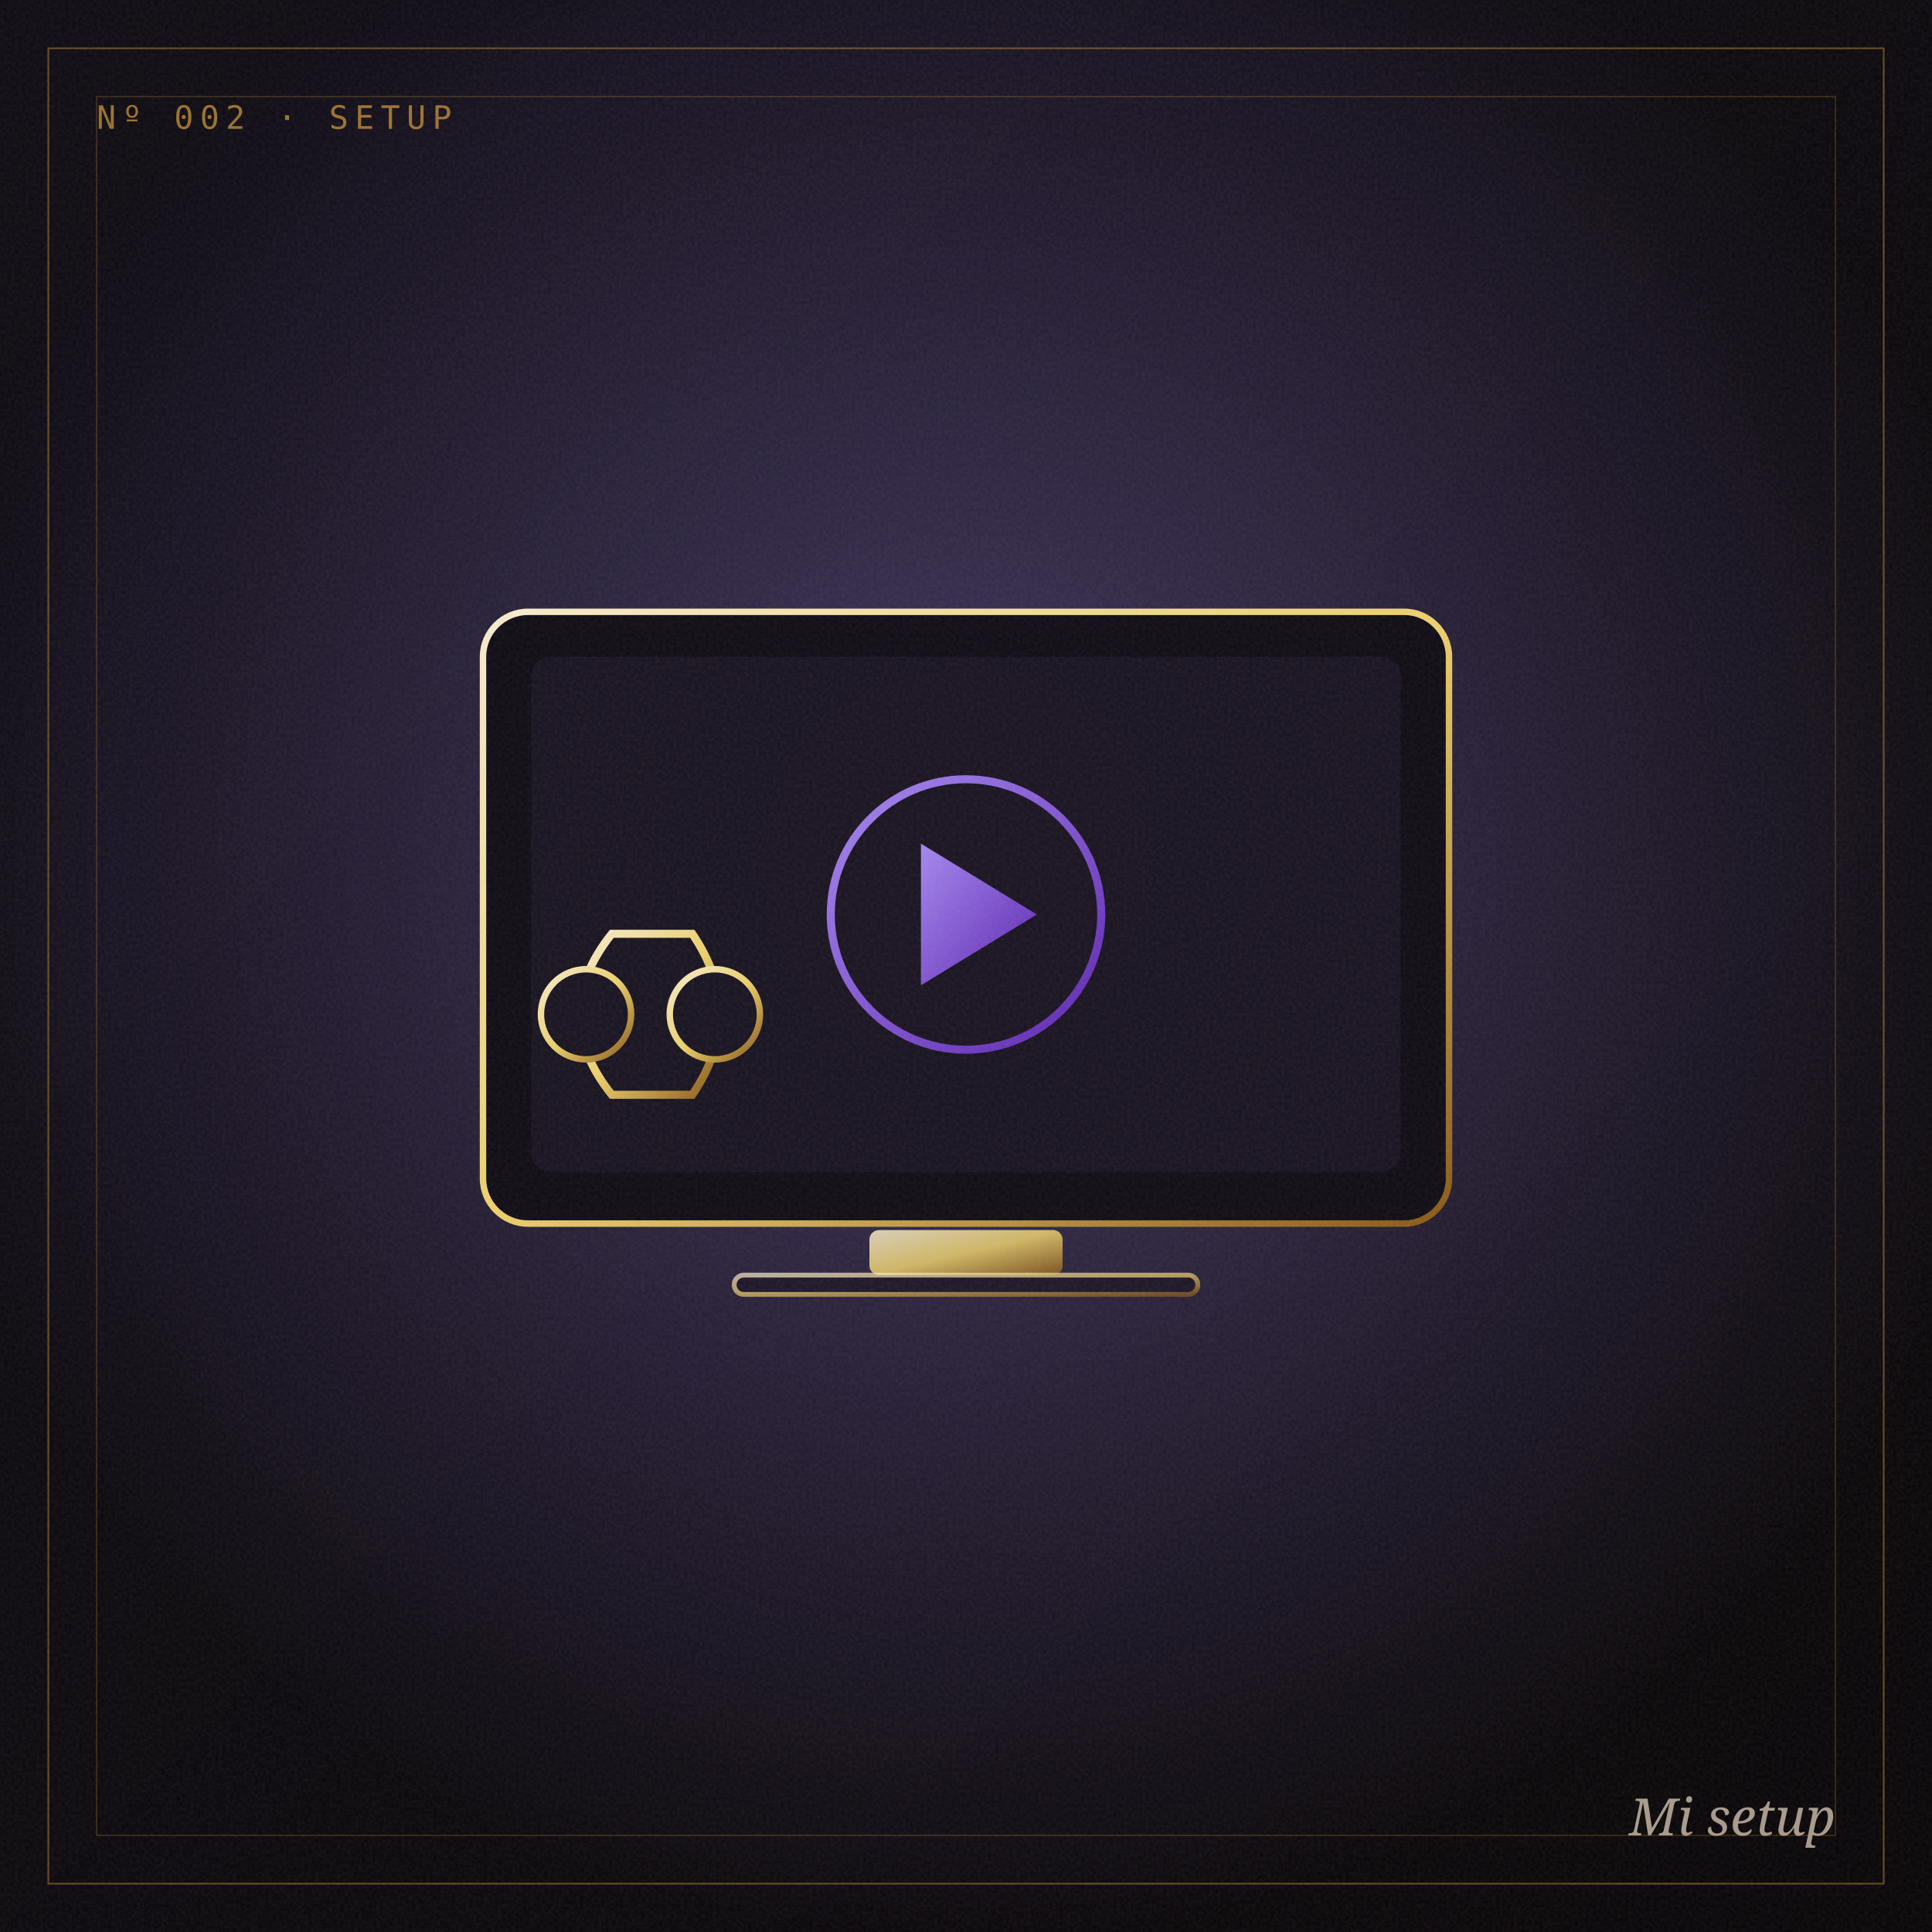
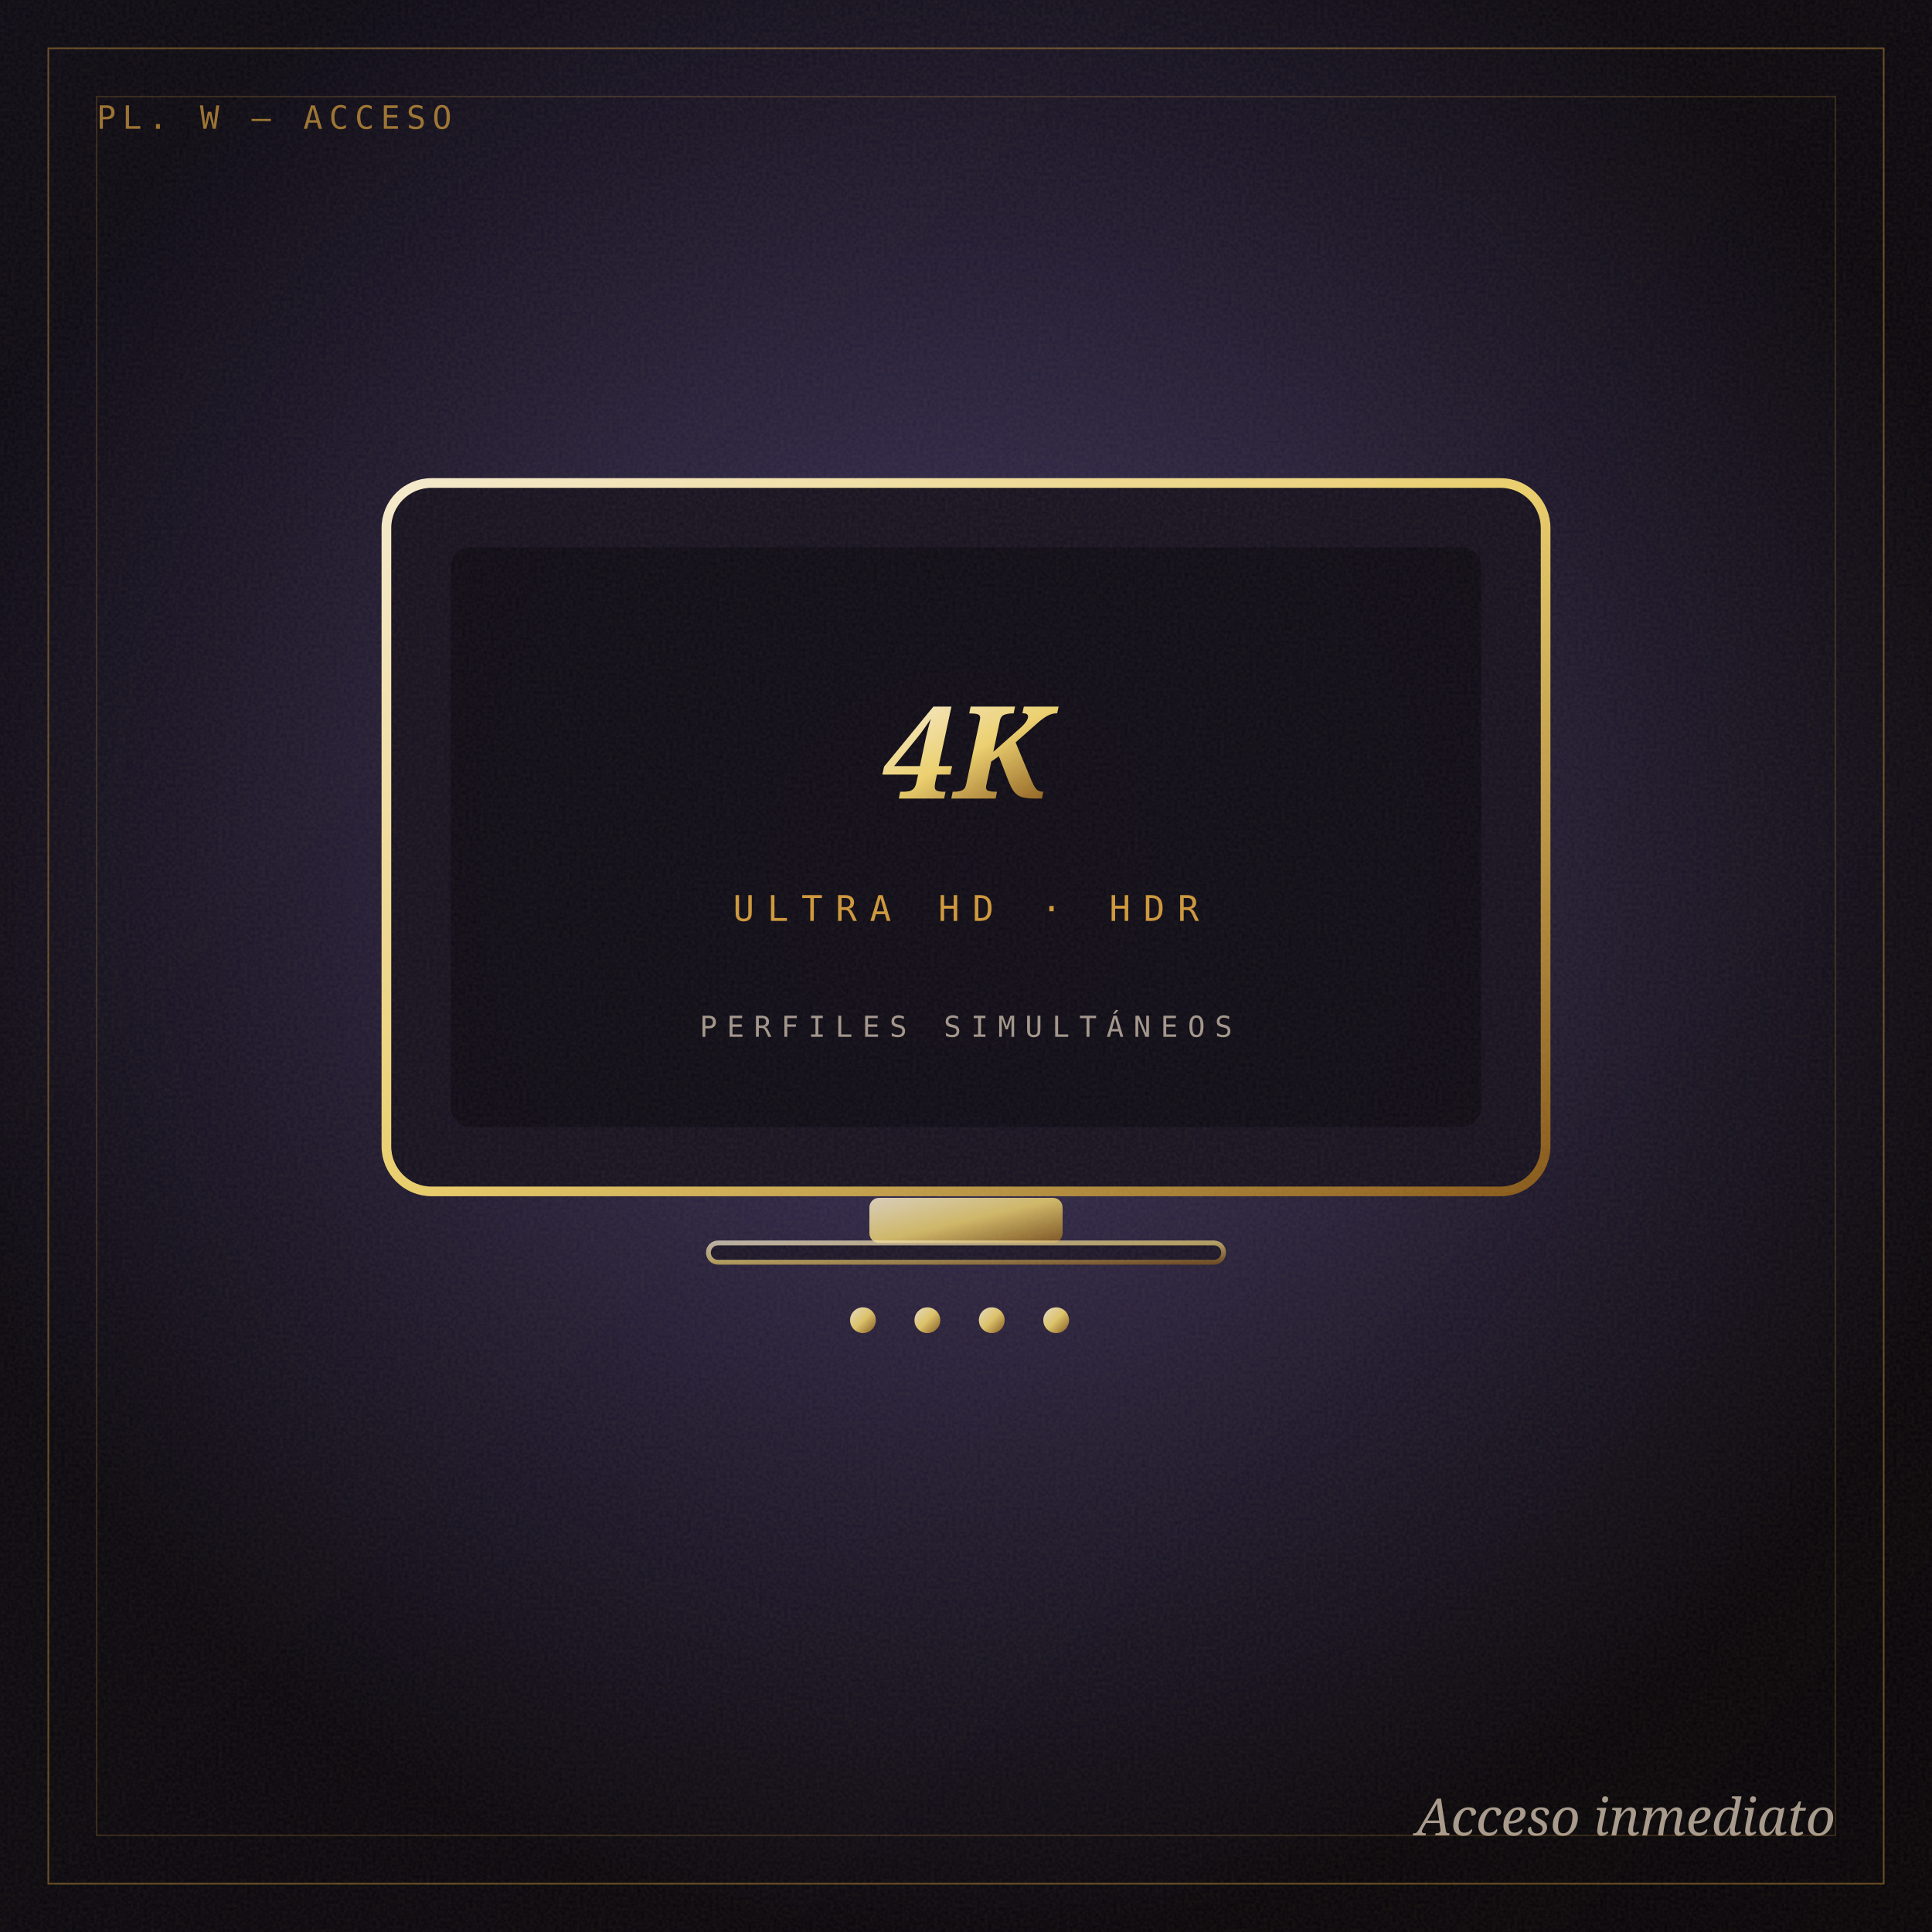
- <svg xmlns="http://www.w3.org/2000/svg" viewBox="0 0 600 600" preserveAspectRatio="xMidYMid slice" role="img" aria-label="Gallery — Setup del stream">
+ <svg xmlns="http://www.w3.org/2000/svg" viewBox="0 0 600 600" preserveAspectRatio="xMidYMid slice" role="img" aria-label="Acceso inmediato HD/4K">
  <defs>
    <linearGradient id="bgSetup" x1="0" y1="0" x2="1" y2="1">
      <stop offset="0%" stop-color="#0a0814" />
      <stop offset="100%" stop-color="#050308" />
    </linearGradient>
    <radialGradient id="haloSetup" cx="0.5" cy="0.45" r="0.55">
      <stop offset="0%" stop-color="#a78bfa" stop-opacity="0.35" />
      <stop offset="100%" stop-color="#a78bfa" stop-opacity="0" />
    </radialGradient>
    <linearGradient id="goldSetup" x1="0" y1="0" x2="1" y2="1">
      <stop offset="0%" stop-color="#fff5d8" />
      <stop offset="50%" stop-color="#f4d870" />
      <stop offset="100%" stop-color="#8a5a18" />
    </linearGradient>
-     <linearGradient id="violetSetup" x1="0" y1="0" x2="1" y2="1">
-       <stop offset="0%" stop-color="#a78bfa" />
-       <stop offset="100%" stop-color="#5b21b6" />
-     </linearGradient>
    <filter id="grainSetup" x="0" y="0" width="100%" height="100%">
      <feTurbulence type="fractalNoise" baseFrequency="0.9" numOctaves="2" seed="21" />
      <feColorMatrix values="0 0 0 0 0.83  0 0 0 0 0.61  0 0 0 0 0.23  0 0 0 0.18 0" />
    </filter>
  </defs>
  <rect width="600" height="600" fill="url(#bgSetup)" />
  <rect width="600" height="600" fill="url(#haloSetup)" />
-   <g transform="translate(300, 290)" opacity="0.95">
-     <rect x="-150" y="-100" width="300" height="190" rx="14" fill="#0a0814" stroke="url(#goldSetup)" stroke-width="2" />
-     <rect x="-135" y="-86" width="270" height="160" rx="6" fill="#14101f" />
-     <circle cx="0" cy="-6" r="42" fill="none" stroke="url(#violetSetup)" stroke-width="2.5" />
-     <path d="M -14 -28 L -14 16 L 22 -6 Z" fill="url(#violetSetup)" />
+   <g transform="translate(300, 280)" opacity="0.95">
+     <rect x="-180" y="-130" width="360" height="220" rx="14" fill="#14101f" stroke="url(#goldSetup)" stroke-width="3" />
+     <rect x="-160" y="-110" width="320" height="180" rx="6" fill="#0a0814" />
+     <text x="0" y="-32" font-family="Crimson Pro, serif" font-style="italic" font-size="40" fill="url(#goldSetup)" text-anchor="middle" font-weight="700">4K</text>
+     <text x="0" y="6" font-family="JetBrains Mono, monospace" font-size="11" fill="#d49b3a" text-anchor="middle" letter-spacing="4">ULTRA HD · HDR</text>
+     <line x1="-90" y1="22" x2="90" y2="22" stroke="url(#goldSetup)" stroke-width="0.6" opacity="0.55" />
+     <text x="0" y="42" font-family="JetBrains Mono, monospace" font-size="9" fill="#e8d8c4" text-anchor="middle" letter-spacing="3" opacity="0.7">PERFILES SIMULTÁNEOS</text>
    <rect x="-30" y="92" width="60" height="14" rx="3" fill="url(#goldSetup)" opacity="0.85" />
-     <rect x="-72" y="106" width="144" height="6" rx="3" fill="#14101f" stroke="url(#goldSetup)" stroke-width="1.5" opacity="0.7" />
-     <path d="M -110 50 Q -130 25 -110 0 L -85 0 Q -68 25 -85 50 Z" fill="none" stroke="url(#goldSetup)" stroke-width="2.5" />
-     <circle cx="-118" cy="25" r="14" fill="#14101f" stroke="url(#goldSetup)" stroke-width="2" />
-     <circle cx="-78" cy="25" r="14" fill="#14101f" stroke="url(#goldSetup)" stroke-width="2" />
+     <rect x="-80" y="106" width="160" height="6" rx="3" fill="#14101f" stroke="url(#goldSetup)" stroke-width="1.5" opacity="0.7" />
+     <g transform="translate(0, 130)" opacity="0.92">
+       <circle cx="-32" cy="0" r="4" fill="url(#goldSetup)" />
+       <circle cx="-12" cy="0" r="4" fill="url(#goldSetup)" />
+       <circle cx="8" cy="0" r="4" fill="url(#goldSetup)" />
+       <circle cx="28" cy="0" r="4" fill="url(#goldSetup)" />
+     </g>
  </g>
-   <text x="30" y="40" font-family="JetBrains Mono, monospace" font-size="10" fill="#d49b3a" opacity="0.7" letter-spacing="2">Nº 002 · SETUP</text>
-   <text x="570" y="570" font-family="Playfair Display, serif" font-style="italic" font-size="16" fill="#e8d8c4" opacity="0.7" text-anchor="end">Mi setup</text>
+   <text x="30" y="40" font-family="JetBrains Mono, monospace" font-size="10" fill="#d49b3a" opacity="0.7" letter-spacing="2">PL. W — ACCESO</text>
+   <text x="570" y="570" font-family="Playfair Display, serif" font-style="italic" font-size="16" fill="#e8d8c4" opacity="0.7" text-anchor="end">Acceso inmediato</text>
  <rect x="15" y="15" width="570" height="570" fill="none" stroke="#d49b3a" stroke-width="0.5" opacity="0.45" />
  <rect x="30" y="30" width="540" height="540" fill="none" stroke="#d49b3a" stroke-width="0.5" opacity="0.2" />
  <rect width="600" height="600" filter="url(#grainSetup)" opacity="0.5" />
</svg>
